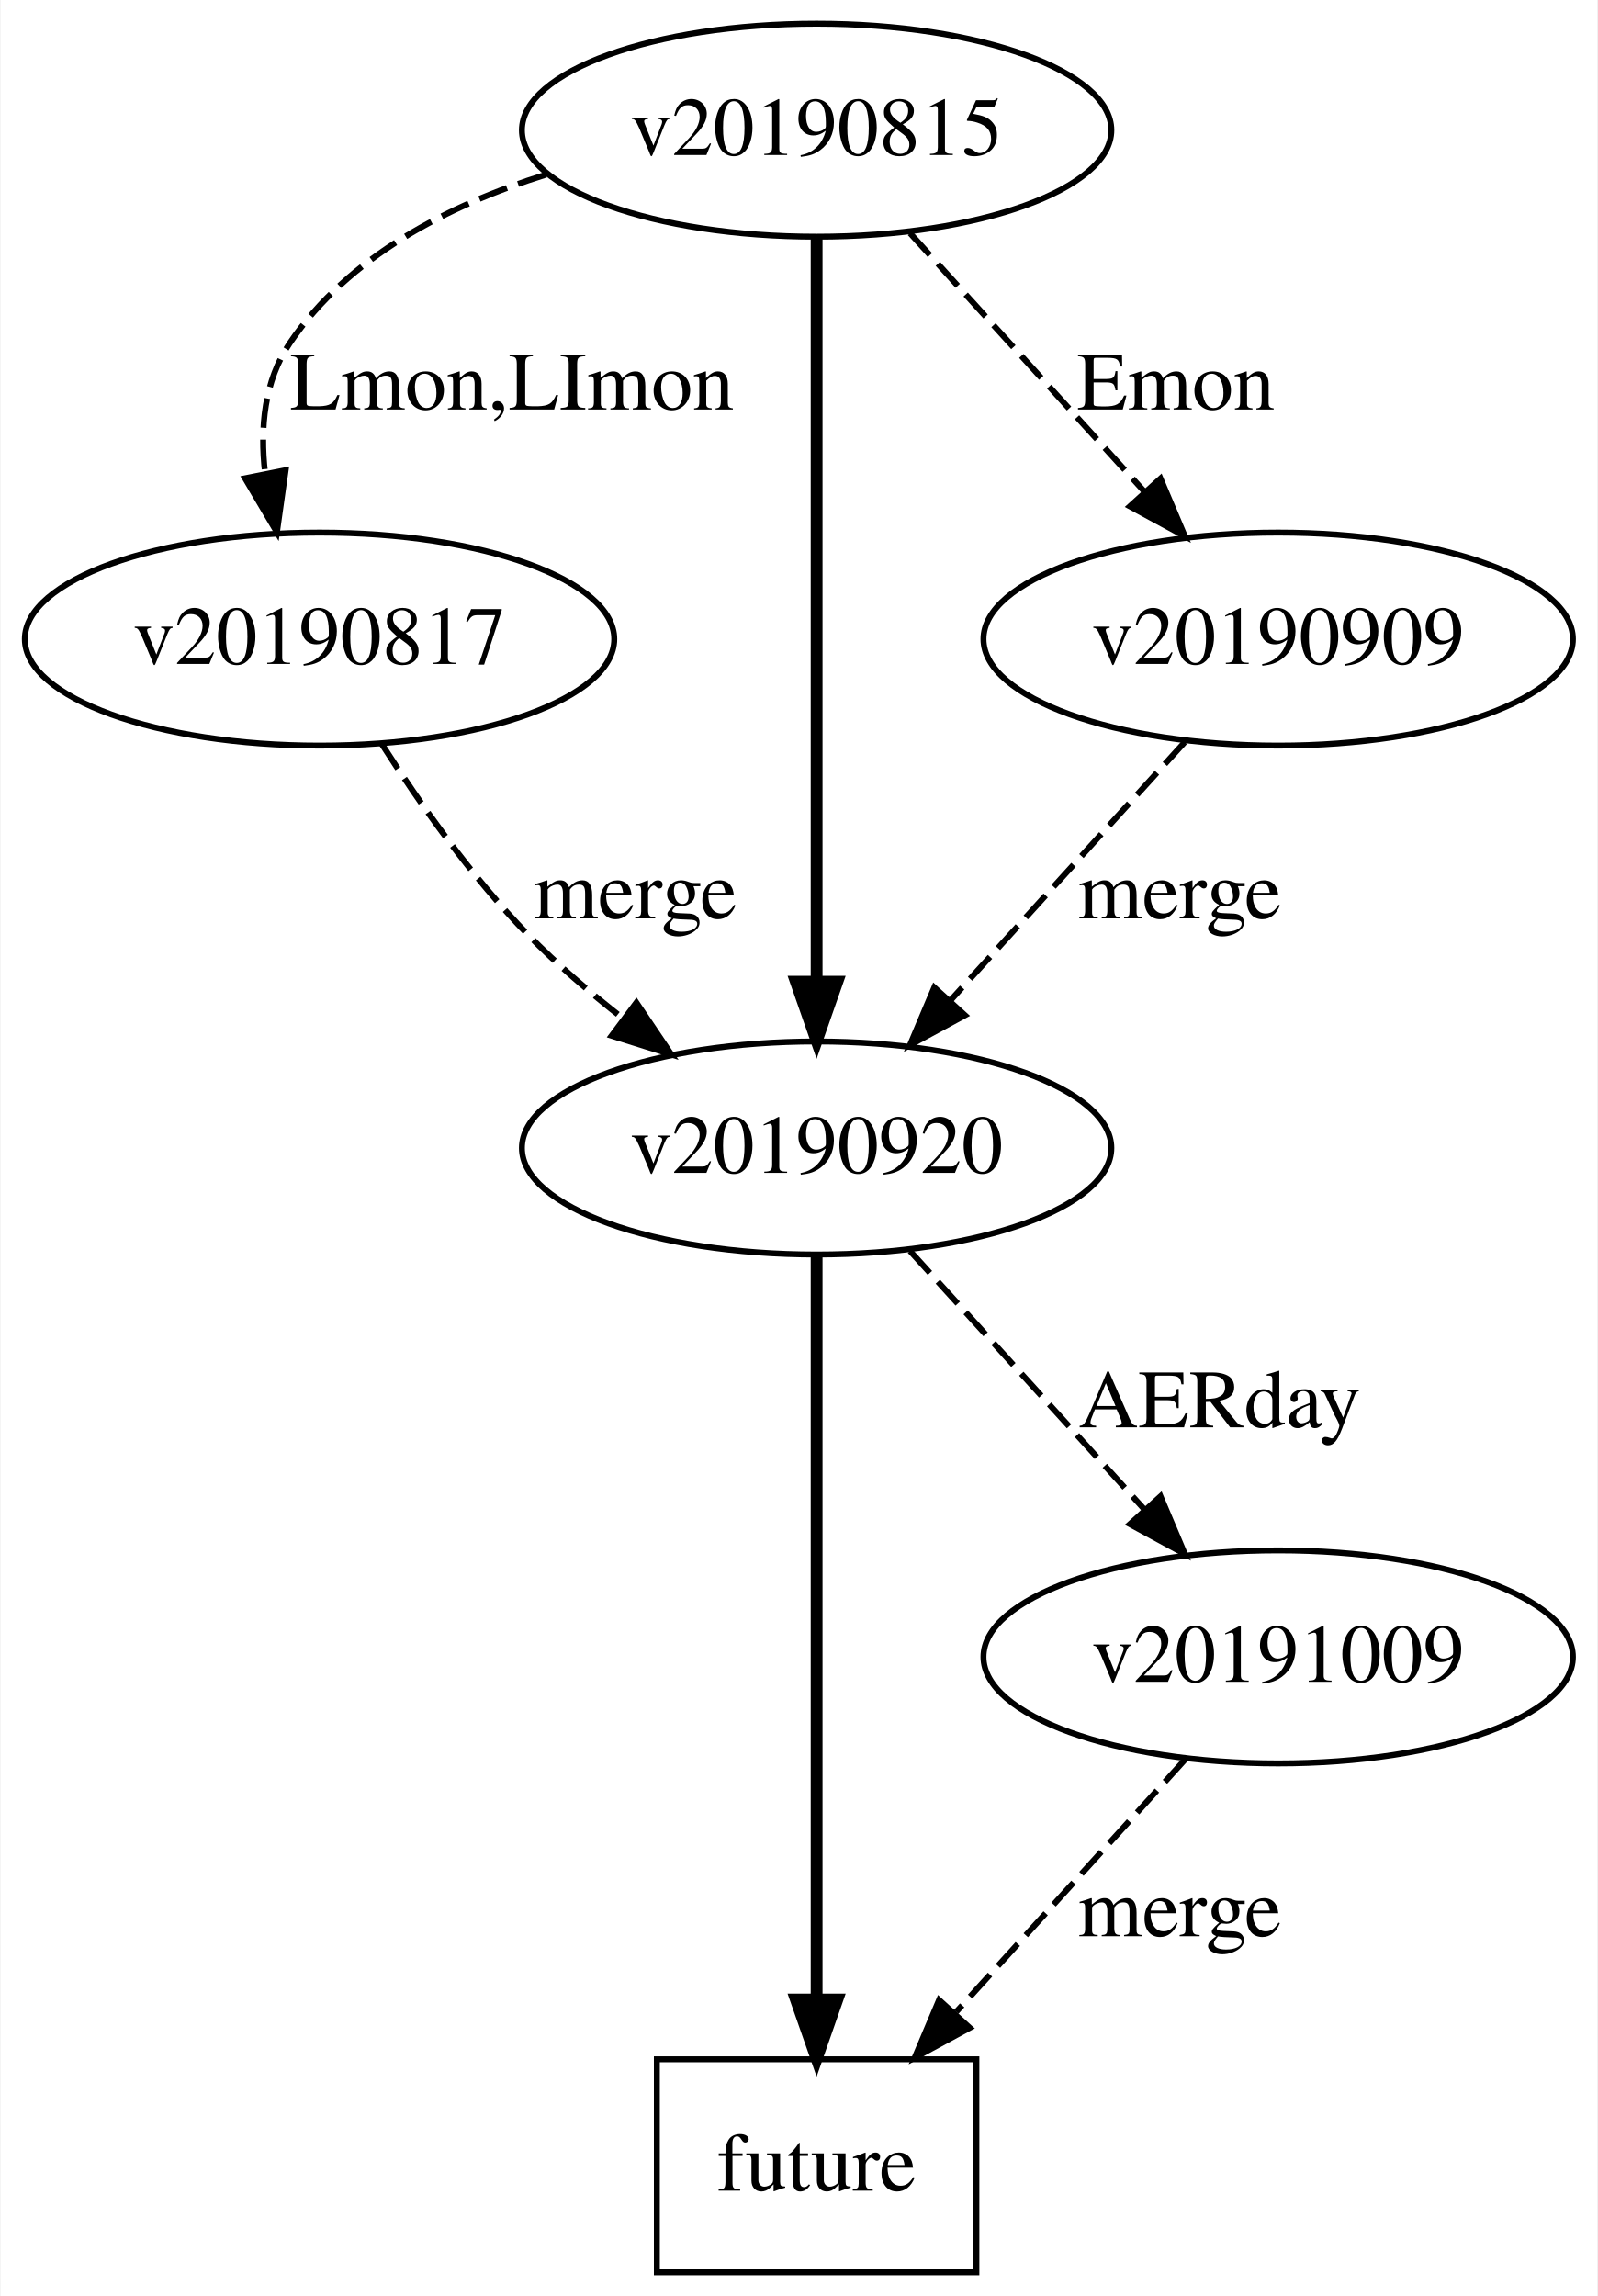
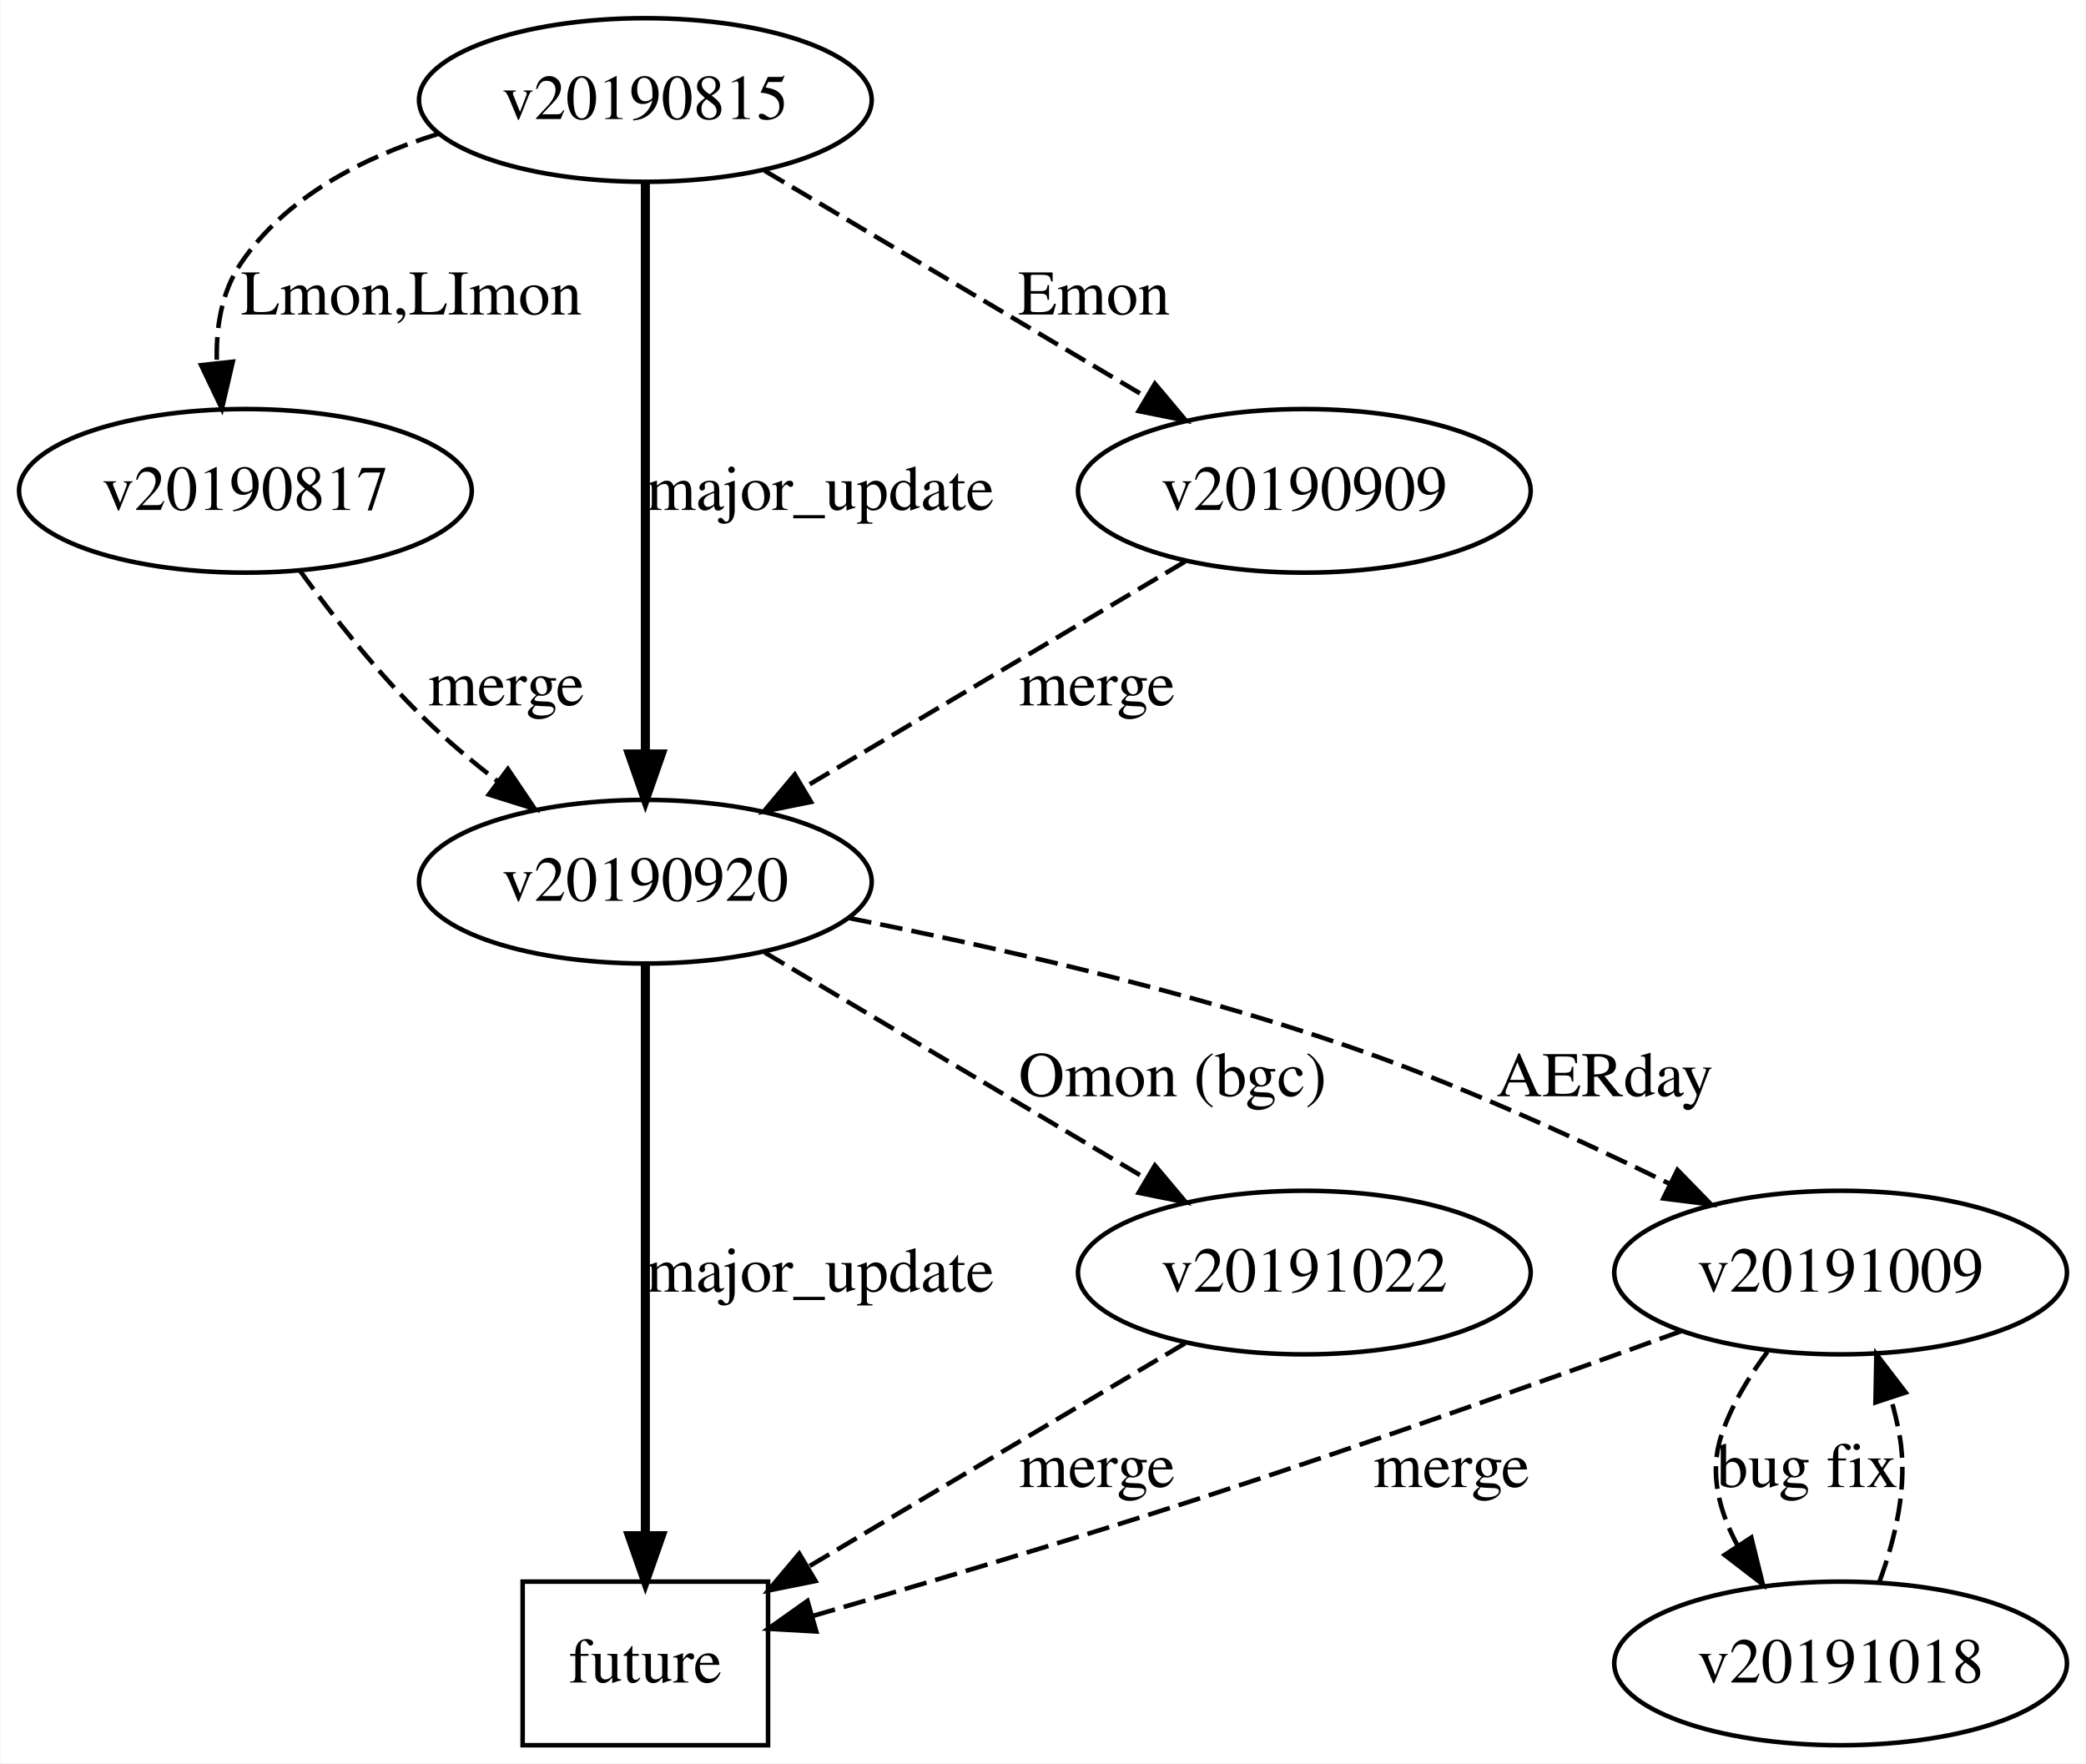
- <svg xmlns="http://www.w3.org/2000/svg" width="270pt" height="388pt" viewBox="0.00 0.00 269.80 388.00">
+ <svg xmlns="http://www.w3.org/2000/svg" width="459pt" height="388pt" viewBox="0.00 0.00 458.80 388.00">
  <g id="graph0" class="graph" transform="scale(1 1) rotate(0) translate(4 384)">
-     <polygon fill="#ffffff" stroke="transparent" points="-4,4 -4,-384 265.805,-384 265.805,4 -4,4" />
+     <polygon fill="#ffffff" stroke="transparent" points="-4,4 -4,-384 454.805,-384 454.805,4 -4,4" />
    <g id="node1" class="node">
      <ellipse fill="none" stroke="#000000" cx="49.902" cy="-276" rx="49.805" ry="18" />
      <text text-anchor="middle" x="49.902" y="-271.8" font-family="Times,serif" font-size="14.00" fill="#000000">v20190817</text>
    </g>
    <g id="node4" class="node">
-       <ellipse fill="none" stroke="#000000" cx="133.902" cy="-190" rx="49.805" ry="18" />
-       <text text-anchor="middle" x="133.902" y="-185.8" font-family="Times,serif" font-size="14.00" fill="#000000">v20190920</text>
+       <ellipse fill="none" stroke="#000000" cx="137.902" cy="-190" rx="49.805" ry="18" />
+       <text text-anchor="middle" x="137.902" y="-185.8" font-family="Times,serif" font-size="14.00" fill="#000000">v20190920</text>
    </g>
    <g id="edge4" class="edge">
-       <path fill="none" stroke="#000000" stroke-dasharray="5,2" d="M60.404,-258.289C66.844,-248.219 75.661,-235.719 85.169,-226 90.012,-221.049 95.588,-216.263 101.199,-211.886" />
-       <polygon fill="#000000" stroke="#000000" points="103.444,-214.578 109.364,-205.792 99.257,-208.968 103.444,-214.578" />
-       <text text-anchor="middle" x="103.269" y="-228.8" font-family="Times,serif" font-size="14.00" fill="#000000">merge</text>
+       <path fill="none" stroke="#000000" stroke-dasharray="5,2" d="M61.934,-258.381C69.216,-248.341 79.033,-235.841 89.169,-226 94.138,-221.175 99.775,-216.451 105.407,-212.095" />
+       <polygon fill="#000000" stroke="#000000" points="107.65,-214.788 113.578,-206.006 103.468,-209.175 107.65,-214.788" />
+       <text text-anchor="middle" x="107.269" y="-228.8" font-family="Times,serif" font-size="14.00" fill="#000000">merge</text>
    </g>
    <g id="node2" class="node">
-       <polygon fill="none" stroke="#000000" points="160.902,-36 106.902,-36 106.902,0 160.902,0 160.902,-36" />
-       <text text-anchor="middle" x="133.902" y="-13.8" font-family="Times,serif" font-size="14.00" fill="#000000">future</text>
+       <polygon fill="none" stroke="#000000" points="164.902,-36 110.902,-36 110.902,0 164.902,0 164.902,-36" />
+       <text text-anchor="middle" x="137.902" y="-13.8" font-family="Times,serif" font-size="14.00" fill="#000000">future</text>
    </g>
    <g id="node3" class="node">
-       <ellipse fill="none" stroke="#000000" cx="133.902" cy="-362" rx="49.805" ry="18" />
-       <text text-anchor="middle" x="133.902" y="-357.8" font-family="Times,serif" font-size="14.00" fill="#000000">v20190815</text>
+       <ellipse fill="none" stroke="#000000" cx="137.902" cy="-362" rx="49.805" ry="18" />
+       <text text-anchor="middle" x="137.902" y="-357.8" font-family="Times,serif" font-size="14.00" fill="#000000">v20190815</text>
    </g>
    <g id="edge1" class="edge">
-       <path fill="none" stroke="#000000" stroke-dasharray="5,2" d="M88.193,-354.499C71.705,-349.346 54.74,-340.655 44.858,-326 40.565,-319.634 39.82,-311.737 40.69,-304.113" />
-       <polygon fill="#000000" stroke="#000000" points="44.172,-304.547 42.697,-294.056 37.308,-303.177 44.172,-304.547" />
-       <text text-anchor="middle" x="82.425" y="-314.8" font-family="Times,serif" font-size="14.00" fill="#000000">Lmon,LImon</text>
+       <path fill="none" stroke="#000000" stroke-dasharray="5,2" d="M92.193,-354.499C75.705,-349.346 58.74,-340.655 48.858,-326 44.586,-319.665 43.374,-311.777 43.624,-304.153" />
+       <polygon fill="#000000" stroke="#000000" points="47.117,-304.409 44.72,-294.089 40.158,-303.652 47.117,-304.409" />
+       <text text-anchor="middle" x="86.425" y="-314.8" font-family="Times,serif" font-size="14.00" fill="#000000">Lmon,LImon</text>
    </g>
    <g id="edge2" class="edge">
-       <path fill="none" stroke="#000000" stroke-width="2" d="M133.902,-343.918C133.902,-313.981 133.902,-253.897 133.902,-218.299" />
-       <polygon fill="#000000" stroke="#000000" stroke-width="2" points="137.403,-218.098 133.902,-208.098 130.403,-218.098 137.403,-218.098" />
+       <path fill="none" stroke="#000000" stroke-width="2" d="M137.902,-343.918C137.902,-313.981 137.902,-253.897 137.902,-218.299" />
+       <polygon fill="#000000" stroke="#000000" stroke-width="2" points="141.403,-218.098 137.902,-208.098 134.403,-218.098 141.403,-218.098" />
+       <text text-anchor="middle" x="176.389" y="-271.8" font-family="Times,serif" font-size="14.00" fill="#000000">major_update</text>
    </g>
    <g id="node5" class="node">
-       <ellipse fill="none" stroke="#000000" cx="211.902" cy="-276" rx="49.805" ry="18" />
-       <text text-anchor="middle" x="211.902" y="-271.8" font-family="Times,serif" font-size="14.00" fill="#000000">v20190909</text>
+       <ellipse fill="none" stroke="#000000" cx="282.902" cy="-276" rx="49.805" ry="18" />
+       <text text-anchor="middle" x="282.902" y="-271.8" font-family="Times,serif" font-size="14.00" fill="#000000">v20190909</text>
    </g>
    <g id="edge3" class="edge">
-       <path fill="none" stroke="#000000" stroke-dasharray="5,2" d="M149.687,-344.597C161.105,-332.007 176.697,-314.816 189.416,-300.793" />
-       <polygon fill="#000000" stroke="#000000" points="192.016,-303.136 196.141,-293.377 186.831,-298.433 192.016,-303.136" />
-       <text text-anchor="middle" x="194.623" y="-314.8" font-family="Times,serif" font-size="14.00" fill="#000000">Emon</text>
+       <path fill="none" stroke="#000000" stroke-dasharray="5,2" d="M164.161,-346.426C187.668,-332.484 222.307,-311.939 248.113,-296.634" />
+       <polygon fill="#000000" stroke="#000000" points="250.024,-299.57 256.839,-291.458 246.453,-293.549 250.024,-299.57" />
+       <text text-anchor="middle" x="236.623" y="-314.8" font-family="Times,serif" font-size="14.00" fill="#000000">Emon</text>
    </g>
    <g id="edge8" class="edge">
-       <path fill="none" stroke="#000000" stroke-width="2" d="M133.902,-171.918C133.902,-141.981 133.902,-81.897 133.902,-46.299" />
-       <polygon fill="#000000" stroke="#000000" stroke-width="2" points="137.403,-46.098 133.902,-36.098 130.403,-46.098 137.403,-46.098" />
+       <path fill="none" stroke="#000000" stroke-width="2" d="M137.902,-171.918C137.902,-141.981 137.902,-81.897 137.902,-46.299" />
+       <polygon fill="#000000" stroke="#000000" stroke-width="2" points="141.403,-46.098 137.902,-36.098 134.403,-46.098 141.403,-46.098" />
+       <text text-anchor="middle" x="176.389" y="-99.8" font-family="Times,serif" font-size="14.00" fill="#000000">major_update</text>
    </g>
    <g id="node6" class="node">
-       <ellipse fill="none" stroke="#000000" cx="211.902" cy="-104" rx="49.805" ry="18" />
-       <text text-anchor="middle" x="211.902" y="-99.8" font-family="Times,serif" font-size="14.00" fill="#000000">v20191009</text>
+       <ellipse fill="none" stroke="#000000" cx="282.902" cy="-104" rx="49.805" ry="18" />
+       <text text-anchor="middle" x="282.902" y="-99.8" font-family="Times,serif" font-size="14.00" fill="#000000">v20191022</text>
    </g>
    <g id="edge6" class="edge">
-       <path fill="none" stroke="#000000" stroke-dasharray="5,2" d="M149.687,-172.597C161.105,-160.007 176.697,-142.816 189.416,-128.793" />
-       <polygon fill="#000000" stroke="#000000" points="192.016,-131.136 196.141,-121.377 186.831,-126.433 192.016,-131.136" />
-       <text text-anchor="middle" x="202.009" y="-142.8" font-family="Times,serif" font-size="14.00" fill="#000000">AERday</text>
+       <path fill="none" stroke="#000000" stroke-dasharray="5,2" d="M164.161,-174.426C187.668,-160.484 222.307,-139.939 248.113,-124.634" />
+       <polygon fill="#000000" stroke="#000000" points="250.024,-127.57 256.839,-119.458 246.453,-121.549 250.024,-127.57" />
+       <text text-anchor="middle" x="253.922" y="-142.8" font-family="Times,serif" font-size="14.00" fill="#000000">Omon (bgc)</text>
+     </g>
+     <g id="node7" class="node">
+       <ellipse fill="none" stroke="#000000" cx="400.902" cy="-104" rx="49.805" ry="18" />
+       <text text-anchor="middle" x="400.902" y="-99.8" font-family="Times,serif" font-size="14.00" fill="#000000">v20191009</text>
+     </g>
+     <g id="edge9" class="edge">
+       <path fill="none" stroke="#000000" stroke-dasharray="5,2" d="M182.711,-181.995C213.801,-175.844 255.925,-166.318 291.902,-154 316.328,-145.637 342.667,-133.644 363.334,-123.5" />
+       <polygon fill="#000000" stroke="#000000" points="365.008,-126.576 372.403,-118.989 361.89,-120.309 365.008,-126.576" />
+       <text text-anchor="middle" x="349.009" y="-142.8" font-family="Times,serif" font-size="14.00" fill="#000000">AERday</text>
    </g>
    <g id="edge5" class="edge">
-       <path fill="none" stroke="#000000" stroke-dasharray="5,2" d="M196.118,-258.597C184.7,-246.007 169.107,-228.816 156.389,-214.793" />
-       <polygon fill="#000000" stroke="#000000" points="158.974,-212.433 149.663,-207.377 153.789,-217.136 158.974,-212.433" />
-       <text text-anchor="middle" x="195.269" y="-228.8" font-family="Times,serif" font-size="14.00" fill="#000000">merge</text>
+       <path fill="none" stroke="#000000" stroke-dasharray="5,2" d="M256.644,-260.426C233.137,-246.484 198.498,-225.939 172.692,-210.634" />
+       <polygon fill="#000000" stroke="#000000" points="174.352,-207.549 163.965,-205.458 170.781,-213.57 174.352,-207.549" />
+       <text text-anchor="middle" x="237.269" y="-228.8" font-family="Times,serif" font-size="14.00" fill="#000000">merge</text>
    </g>
    <g id="edge7" class="edge">
-       <path fill="none" stroke="#000000" stroke-dasharray="5,2" d="M196.118,-86.597C185.029,-74.37 170.002,-57.803 157.495,-44.013" />
-       <polygon fill="#000000" stroke="#000000" points="159.782,-41.324 150.471,-36.268 154.597,-46.027 159.782,-41.324" />
-       <text text-anchor="middle" x="195.269" y="-56.8" font-family="Times,serif" font-size="14.00" fill="#000000">merge</text>
+       <path fill="none" stroke="#000000" stroke-dasharray="5,2" d="M256.644,-88.426C233.429,-74.657 199.357,-54.449 173.658,-39.207" />
+       <polygon fill="#000000" stroke="#000000" points="175.335,-36.132 164.949,-34.041 171.764,-42.153 175.335,-36.132" />
+       <text text-anchor="middle" x="237.269" y="-56.8" font-family="Times,serif" font-size="14.00" fill="#000000">merge</text>
+     </g>
+     <g id="edge10" class="edge">
+       <path fill="none" stroke="#000000" stroke-dasharray="5,2" d="M365.762,-91.083C337.124,-80.688 295.57,-65.902 258.902,-54 230.812,-44.882 198.769,-35.389 174.717,-28.441" />
+       <polygon fill="#000000" stroke="#000000" points="175.511,-25.028 164.933,-25.628 173.576,-31.755 175.511,-25.028" />
+       <text text-anchor="middle" x="315.269" y="-56.8" font-family="Times,serif" font-size="14.00" fill="#000000">merge</text>
+     </g>
+     <g id="node8" class="node">
+       <ellipse fill="none" stroke="#000000" cx="400.902" cy="-18" rx="49.805" ry="18" />
+       <text text-anchor="middle" x="400.902" y="-13.8" font-family="Times,serif" font-size="14.00" fill="#000000">v20191018</text>
+     </g>
+     <g id="edge11" class="edge">
+       <path fill="none" stroke="#000000" stroke-dasharray="5,2" d="M384.803,-86.572C380.667,-81.037 376.776,-74.621 374.616,-68 371.949,-59.825 374.193,-51.383 378.297,-43.818" />
+       <polygon fill="#000000" stroke="#000000" points="381.252,-45.694 383.786,-35.407 375.389,-41.869 381.252,-45.694" />
+       <text text-anchor="middle" x="393.546" y="-56.8" font-family="Times,serif" font-size="14.00" fill="#000000">bug fix</text>
+     </g>
+     <g id="edge12" class="edge">
+       <path fill="none" stroke="#000000" stroke-dasharray="5,2" d="M409.41,-35.897C412.925,-45.361 415.789,-57.221 413.902,-68 413.425,-70.729 412.758,-73.523 411.976,-76.29" />
+       <polygon fill="#000000" stroke="#000000" points="408.576,-75.428 408.775,-86.021 415.225,-77.616 408.576,-75.428" />
    </g>
  </g>
</svg>
